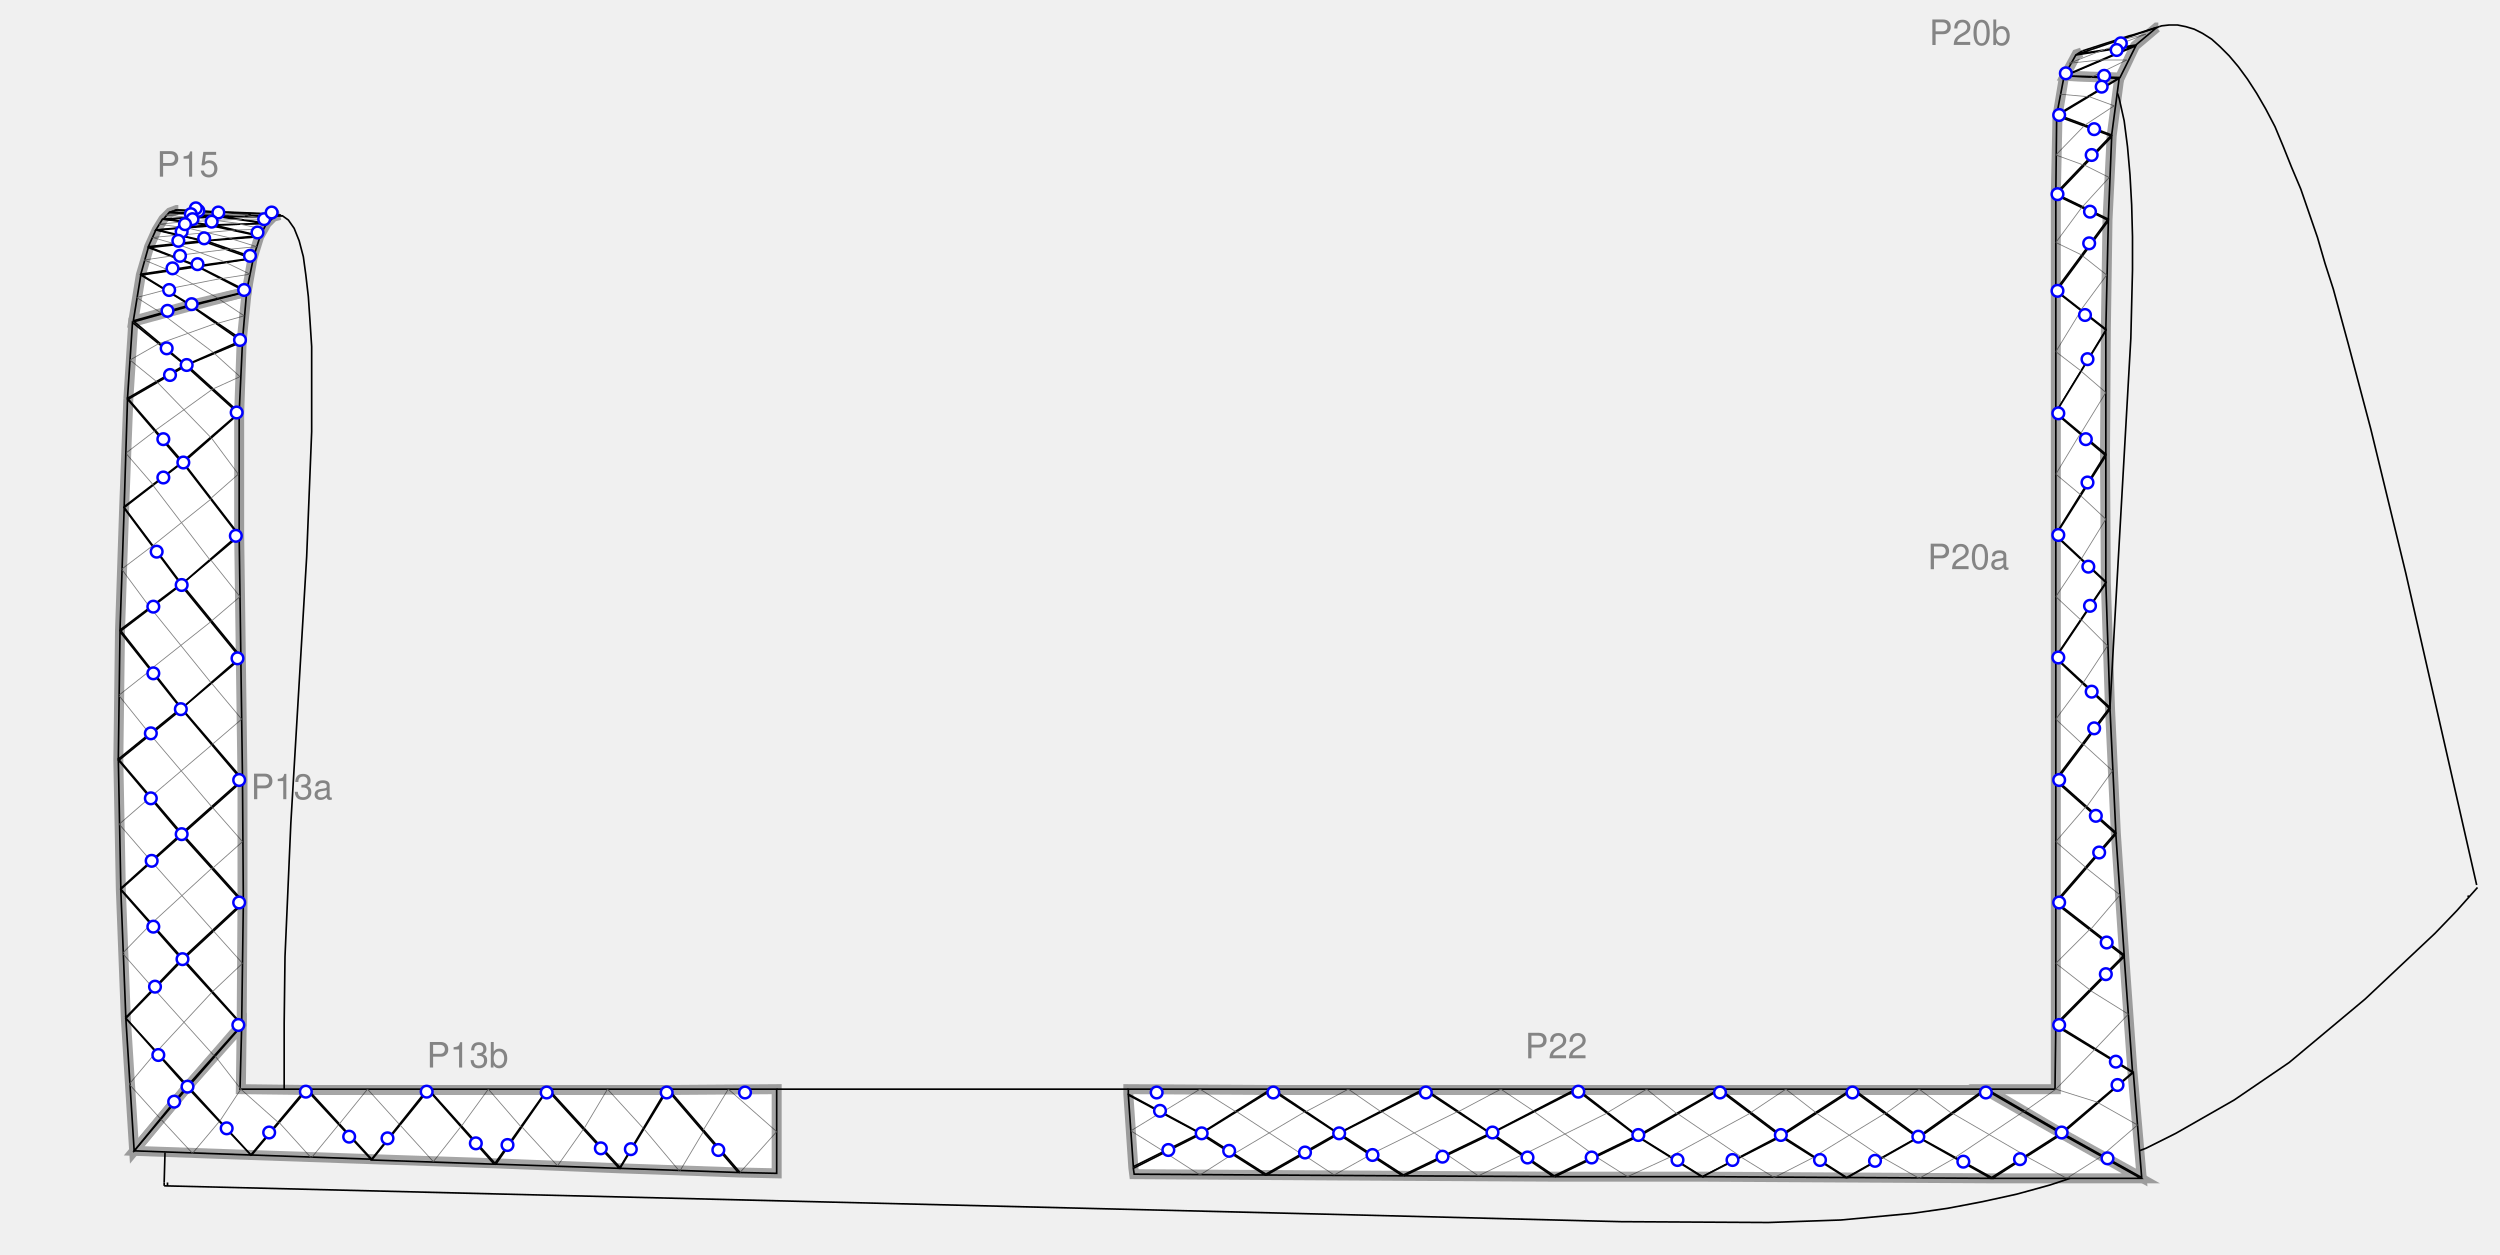
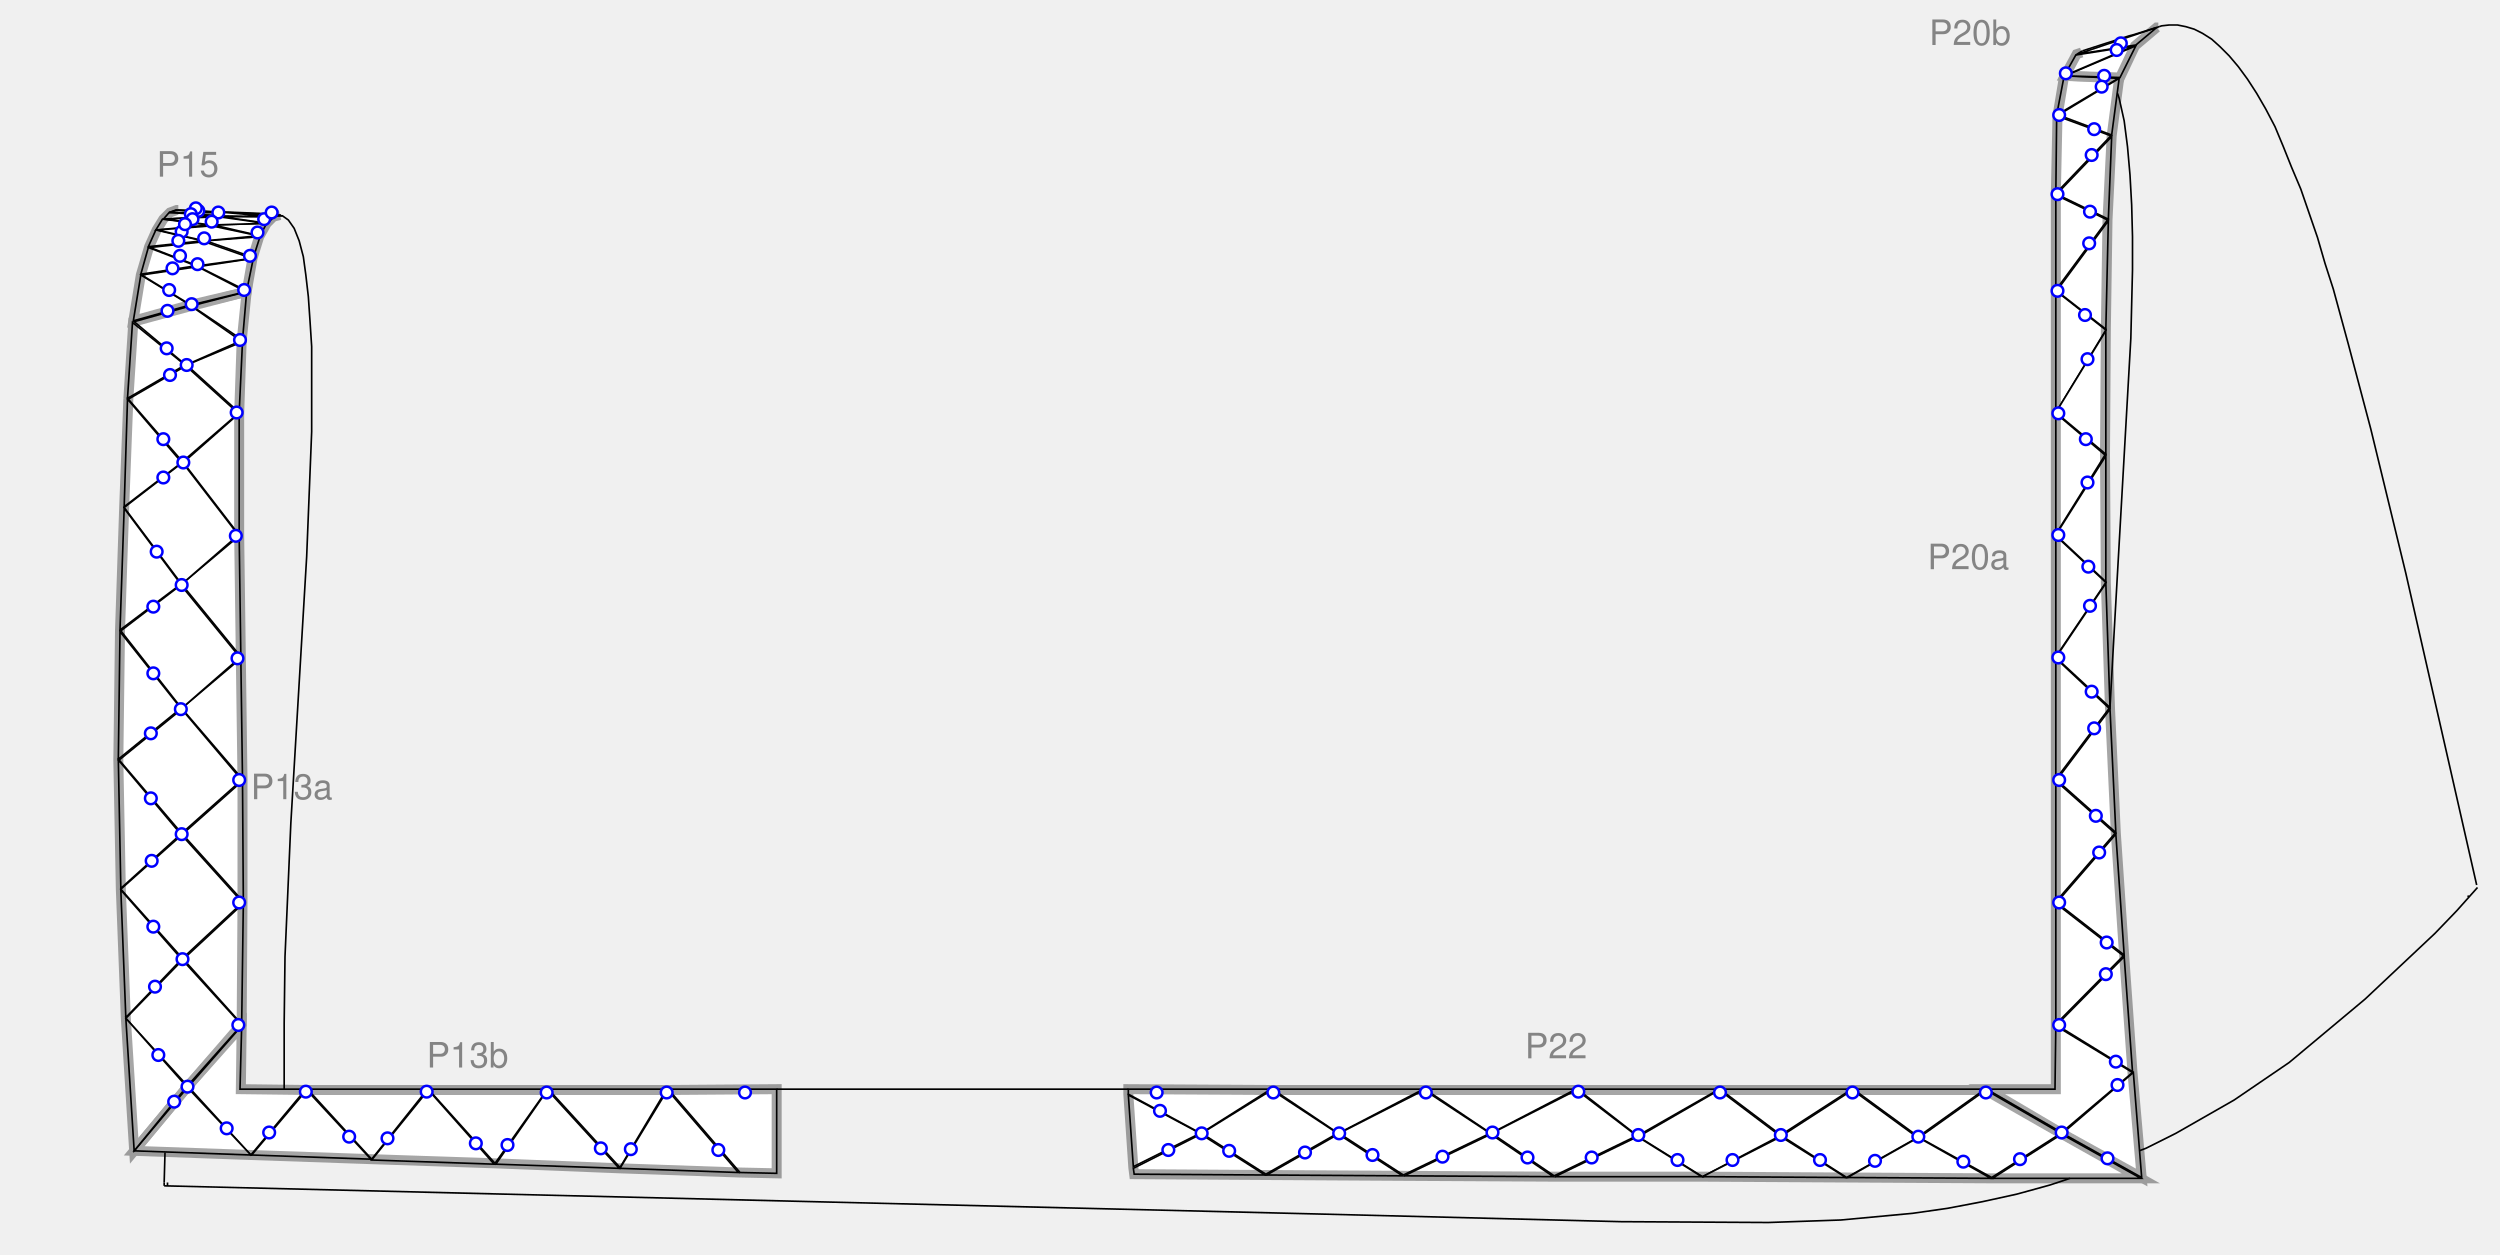
<svg xmlns="http://www.w3.org/2000/svg" version="1.1" id="regView" viewBox="0 0 3000 1505" style="position: absolute; height: 100%; width: 100%; left: 0; top: 0;">
  <g>
</g>
  <g class="hover" id="panels" fill="white" stroke="black" stroke-width="2.0" stroke-dasharray="" font-family="Arial,Helvetica,sans-serif" opacity="1.00">
    <polygon id="B-49-17" class="B-49-17" points="2467,1231 2466,1307 2384,1307 2474,1359 2559,1287" />
    <polygon id="B-50-1" class="B-50-1" points="367,1307 288,1307 290,1231 226,1304 301,1386" />
    <polygon id="B-50-11" class="B-50-11" points="1440,1360 1354,1314 1360,1400" />
    <polygon id="B-49-12" class="B-49-12" points="1606,1360 1708,1307 1527,1307" />
    <polygon id="B-49-13" class="B-49-13" points="1789,1360 1891,1307 1710,1307" />
    <polygon id="B-49-11" class="B-49-11" points="1441,1360 1525,1307 1354,1307 1354,1313" />
    <polygon id="B-49-16" class="B-49-16" points="2302,1364 2382,1307 2224,1307" />
    <polygon id="B-49-15" class="B-49-15" points="2137,1362 2222,1307 2064,1307" />
    <polygon id="B-49-14" class="B-49-14" points="1965,1363 2063,1307 1893,1307" />
    <polygon id="B-50-13" class="B-50-13" points="1607,1360 1684,1410 1788,1360 1709,1308" />
    <polygon id="B-50-12" class="B-50-12" points="1442,1360 1519,1409 1605,1360 1526,1308" />
    <polygon id="B-50-14" class="B-50-14" points="1790,1360 1865,1411 1964,1363 1892,1308" />
    <polygon id="B-50-17" class="B-50-17" points="2303,1365 2390,1413 2473,1360 2383,1308" />
    <polygon id="B-50-16" class="B-50-16" points="2301,1365 2223,1308 2138,1363 2216,1413" />
    <polygon id="B-50-15" class="B-50-15" points="2136,1363 2063,1308 1966,1364 2043,1412" />
    <polygon id="B-51-14" class="B-51-14" points="2042,1412 1866,1412 1965,1364" />
    <polygon id="B-51-15" class="B-51-15" points="2215,1413 2043,1412 2137,1364" />
    <polygon id="B-51-17" class="B-51-17" points="2474,1361 2569,1414 2391,1414" />
    <polygon id="B-51-16" class="B-51-16" points="2389,1414 2217,1413 2302,1365" />
    <polygon id="B-51-11" class="B-51-11" points="1360,1402 1441,1361 1518,1410 1361,1409" />
    <polygon id="B-51-13" class="B-51-13" points="1789,1361 1864,1412 1685,1411" />
    <polygon id="B-51-12" class="B-51-12" points="1606,1361 1683,1411 1520,1410" />
    <polygon id="B-31-17" class="B-31-17" points="2477,91 2468,138 2542,94" />
    <polygon id="B-37-17" class="B-37-17" points="2527,396 2467,349 2467,495" />
    <polygon id="B-39-17" class="B-39-17" points="2526,546 2467,496 2467,641" />
    <polygon id="B-41-17" class="B-41-17" points="2527,699 2467,643 2467,788" />
    <polygon id="B-43-17" class="B-43-17" points="2531,850 2467,790 2467,935" />
    <polygon id="B-45-17" class="B-45-17" points="2538,1000 2467,937 2467,1082" />
    <polygon id="B-47-17" class="B-47-17" points="2548,1147 2467,1084 2467,1229" />
    <polygon id="B-33-17" class="B-33-17" points="2533,163 2468,139 2467,232" />
    <polygon id="B-35-17" class="B-35-17" points="2467,234 2467,348 2529,264" />
    <polygon id="B-32-18" class="B-32-18" points="2543,94 2534,162 2470,138" />
    <polygon id="B-36-18" class="B-36-18" points="2530,265 2527,395 2468,349" />
    <polygon id="B-50-18" class="B-50-18" points="2560,1287 2570,1413 2475,1360" />
    <polygon id="B-48-18" class="B-48-18" points="2468,1230 2549,1148 2559,1286" />
    <polygon id="B-40-18" class="B-40-18" points="2467,642 2527,547 2527,698" />
    <polygon id="B-34-18" class="B-34-18" points="2534,164 2530,263 2468,233" />
    <polygon id="B-46-18" class="B-46-18" points="2539,1001 2549,1146 2468,1083" />
    <polygon id="B-44-18" class="B-44-18" points="2532,851 2539,999 2468,936" />
    <polygon id="B-42-18" class="B-42-18" points="2527,700 2532,849 2467,789" />
    <polygon id="B-38-18" class="B-38-18" points="2467,495 2527,397 2527,545" />
    <polygon id="B-30-18" class="B-30-18" points="2478,91 2563,55 2544,93" />
    <polygon id="B-28-18" class="B-28-18" points="2493,65 2588,33 2563,54" />
    <polygon id="B-26-1" class="B-26-1" points="337,258 273,255 329,260" />
    <polygon id="B-34-1" class="B-34-1" points="304,310 238,320 296,349" />
    <polygon id="B-28-1" class="B-28-1" points="329,260 265,260 321,268" />
    <polygon id="B-30-1" class="B-30-1" points="320,268 256,270 312,283" />
    <polygon id="B-32-1" class="B-32-1" points="312,284 247,289 304,309" />
    <polygon id="B-27-0" class="B-27-0" points="326,260 270,255 206,255 262,259" />
    <polygon id="B-33-0" class="B-33-0" points="302,310 245,290 180,297 237,319" />
    <polygon id="B-36-0" class="B-36-0" points="160,385 169,330 228,366" />
    <polygon id="B-34-0" class="B-34-0" points="235,319 169,329 178,297" />
    <polygon id="B-32-0" class="B-32-0" points="178,296 187,276 243,289" />
    <polygon id="B-30-0" class="B-30-0" points="251,270 187,276 195,263" />
    <polygon id="B-28-0" class="B-28-0" points="259,259 196,263 203,255" />
    <polygon id="B-26-0" class="B-26-0" points="267,255 203,255 211,252" />
    <polygon id="B-38-1" class="B-38-1" points="291,410 224,438 287,495" />
    <polygon id="B-42-1" class="B-42-1" points="218,701 289,788 287,643" />
    <polygon id="B-44-1" class="B-44-1" points="218,850 291,935 289,790" />
    <polygon id="B-46-1" class="B-46-1" points="219,1001 292,1082 291,937" />
    <polygon id="B-36-1" class="B-36-1" points="296,350 230,367 291,408" />
    <polygon id="B-40-1" class="B-40-1" points="287,496 220,555 287,642" />
    <polygon id="B-48-1" class="B-48-1" points="220,1151 290,1229 292,1084" />
    <polygon id="B-50-2" class="B-50-2" points="446,1391 513,1307 369,1307" />
    <polygon id="B-50-3" class="B-50-3" points="594,1396 657,1307 514,1307" />
    <polygon id="B-50-4" class="B-50-4" points="744,1401 800,1307 658,1307" />
    <polygon id="B-43-0" class="B-43-0" points="217,702 145,757 218,850 288,789" />
    <polygon id="B-45-0" class="B-45-0" points="218,851 143,912 218,1000 290,936" />
    <polygon id="B-47-0" class="B-47-0" points="218,1002 145,1067 219,1150 291,1083" />
    <polygon id="B-49-0" class="B-49-0" points="225,1303 290,1230 219,1152 151,1222" />
    <polygon id="B-39-0" class="B-39-0" points="219,554 286,496 223,439 154,479" />
    <polygon id="B-41-0" class="B-41-0" points="286,642 219,555 149,609 218,701" />
    <polygon id="B-51-0" class="B-51-0" points="301,1386 161,1381 225,1305" />
    <polygon id="B-40-0" class="B-40-0" points="149,608 153,479 218,555" />
    <polygon id="B-42-0" class="B-42-0" points="217,701 144,756 149,610" />
    <polygon id="B-48-0" class="B-48-0" points="151,1221 145,1068 218,1151" />
    <polygon id="B-50-0" class="B-50-0" points="224,1304 161,1381 151,1222" />
    <polygon id="B-46-0" class="B-46-0" points="217,1001 145,1066 142,912" />
    <polygon id="B-44-0" class="B-44-0" points="217,850 142,911 144,758" />
    <polygon id="B-38-0" class="B-38-0" points="222,438 153,478 159,387" />
    <polygon id="B-50-5" class="B-50-5" points="802,1307 932,1307 932,1408 888,1407" />
    <polygon id="B-51-4" class="B-51-4" points="886,1407 744,1402 801,1308" />
    <polygon id="B-51-2" class="B-51-2" points="514,1308 593,1397 446,1392" />
    <polygon id="B-51-3" class="B-51-3" points="657,1308 743,1402 595,1397" />
    <polygon id="B-51-1" class="B-51-1" points="445,1391 302,1386 368,1308" />
    <polygon id="B-29-0" class="B-29-0" points="318,268 262,260 198,263 254,270" />
    <polygon id="B-31-0" class="B-31-0" points="310,283 254,271 189,276 245,289" />
    <polygon id="B-35-0" class="B-35-0" points="295,350 237,320 170,330 229,366" />
    <polygon id="B-37-0" class="B-37-0" points="289,409 229,367 161,386 223,438" />
    <polygon id="B-29-17" class="B-29-17" points="2477,91 2561,55 2491,66" />
  </g>
  <g class="" id="shadowgaps" fill="none" stroke="grey" stroke-width="1.0" stroke-dasharray="" font-family="Arial,Helvetica,sans-serif" opacity="1.00">
-     <line x1="1440" y1="1307" x2="1394" y2="1335" />
-     <line x1="1398" y1="1383" x2="1440" y2="1410" />
-     <line x1="932" y1="1358" x2="888" y2="1407" />
-     <line x1="289" y1="1307" x2="258" y2="1267" />
-     <line x1="289" y1="1307" x2="264" y2="1345" />
-     <line x1="289" y1="1307" x2="334" y2="1347" />
-     <line x1="2429" y1="1334" x2="2467" y2="1307" />
-     <line x1="2467" y1="1307" x2="2518" y2="1323" />
-     <line x1="2467" y1="1307" x2="2514" y2="1259" />
-     <line x1="1440" y1="1307" x2="1483" y2="1334" />
-     <line x1="1479" y1="1385" x2="1440" y2="1410" />
-     <line x1="932" y1="1358" x2="874" y2="1307" />
-     <line x1="874" y1="1307" x2="844" y2="1356" />
-     <line x1="1393" y1="1335" x2="1357" y2="1357" />
-     <line x1="1357" y1="1357" x2="1397" y2="1382" />
-     <line x1="2497" y1="594" x2="2467" y2="569" />
-     <line x1="2496" y1="521" x2="2467" y2="569" />
-     <line x1="259" y1="388" x2="192" y2="412" />
-     <line x1="256" y1="423" x2="195" y2="377" />
-     <line x1="316" y1="275" x2="284" y2="276" />
-     <line x1="316" y1="275" x2="288" y2="269" />
-     <line x1="215" y1="282" x2="183" y2="285" />
-     <line x1="211" y1="293" x2="183" y2="285" />
-     <line x1="255" y1="1116" x2="182" y2="1034" />
-     <line x1="182" y1="1108" x2="254" y2="1042" />
-     <line x1="286" y1="569" x2="253" y2="598" />
-     <line x1="286" y1="569" x2="254" y2="526" />
-     <line x1="146" y1="683" x2="183" y2="655" />
-     <line x1="146" y1="683" x2="180" y2="729" />
-     <line x1="520" y1="1394" x2="553" y2="1352" />
-     <line x1="520" y1="1394" x2="480" y2="1350" />
-     <line x1="234" y1="257" x2="298" y2="257" />
-     <line x1="238" y1="255" x2="294" y2="259" />
-     <line x1="2527" y1="59" x2="2575" y2="41" />
-     <line x1="2541" y1="49" x2="2575" y2="41" />
-     <line x1="2544" y1="1074" x2="2509" y2="1115" />
-     <line x1="2544" y1="1074" x2="2504" y2="1042" />
-     <line x1="2520" y1="72" x2="2552" y2="72" />
-     <line x1="2511" y1="92" x2="2552" y2="72" />
-     <line x1="308" y1="296" x2="276" y2="299" />
-     <line x1="308" y1="296" x2="279" y2="287" />
-     <line x1="207" y1="307" x2="173" y2="312" />
-     <line x1="202" y1="324" x2="173" y2="312" />
-     <line x1="254" y1="745" x2="288" y2="716" />
-     <line x1="253" y1="672" x2="288" y2="716" />
-     <line x1="143" y1="834" x2="181" y2="804" />
-     <line x1="143" y1="835" x2="180" y2="881" />
-     <line x1="187" y1="516" x2="255" y2="467" />
-     <line x1="253" y1="525" x2="189" y2="459" />
-     <line x1="2499" y1="893" x2="2467" y2="863" />
-     <line x1="2499" y1="820" x2="2467" y2="863" />
-     <line x1="188" y1="1262" x2="254" y2="1191" />
-     <line x1="185" y1="1187" x2="257" y2="1267" />
-     <line x1="2537" y1="127" x2="2507" y2="116" />
-     <line x1="2537" y1="127" x2="2502" y2="150" />
-     <line x1="286" y1="268" x2="230" y2="261" />
-     <line x1="226" y1="266" x2="290" y2="263" />
-     <line x1="198" y1="348" x2="164" y2="357" />
-     <line x1="194" y1="376" x2="164" y2="357" />
-     <line x1="143" y1="989" x2="181" y2="1033" />
-     <line x1="143" y1="989" x2="180" y2="957" />
-     <line x1="2554" y1="1217" x2="2515" y2="1258" />
-     <line x1="2554" y1="1217" x2="2509" y2="1189" />
-     <line x1="407" y1="1349" x2="441" y2="1307" />
-     <line x1="479" y1="1349" x2="441" y2="1307" />
-     <line x1="239" y1="253" x2="207" y2="253" />
-     <line x1="235" y1="255" x2="207" y2="253" />
-     <line x1="2503" y1="1041" x2="2467" y2="1010" />
-     <line x1="2503" y1="968" x2="2467" y2="1010" />
-     <line x1="2565" y1="1350" x2="2519" y2="1324" />
-     <line x1="2565" y1="1350" x2="2522" y2="1387" />
-     <line x1="1749" y1="1334" x2="1645" y2="1385" />
-     <line x1="1736" y1="1385" x2="1658" y2="1334" />
-     <line x1="1562" y1="1385" x2="1484" y2="1334" />
-     <line x1="1480" y1="1385" x2="1566" y2="1334" />
-     <line x1="1928" y1="1336" x2="1827" y2="1386" />
-     <line x1="1914" y1="1387" x2="1841" y2="1334" />
-     <line x1="2428" y1="1334" x2="2346" y2="1389" />
-     <line x1="2431" y1="1387" x2="2343" y2="1336" />
-     <line x1="2177" y1="1388" x2="2262" y2="1336" />
-     <line x1="2180" y1="1336" x2="2259" y2="1389" />
-     <line x1="2089" y1="1388" x2="2014" y2="1337" />
-     <line x1="2004" y1="1388" x2="2100" y2="1336" />
-     <line x1="2531" y1="213" x2="2501" y2="198" />
-     <line x1="2531" y1="213" x2="2499" y2="248" />
-     <line x1="2483" y1="76" x2="2526" y2="59" />
-     <line x1="2483" y1="76" x2="2519" y2="72" />
-     <line x1="2508" y1="1188" x2="2467" y2="1156" />
-     <line x1="2508" y1="1115" x2="2467" y2="1156" />
-     <line x1="191" y1="412" x2="156" y2="432" />
-     <line x1="188" y1="458" x2="156" y2="432" />
-     <line x1="300" y1="329" x2="268" y2="334" />
-     <line x1="300" y1="329" x2="271" y2="315" />
-     <line x1="2510" y1="93" x2="2509" y2="93" />
-     <line x1="2505" y1="116" x2="2472" y2="113" />
-     <line x1="147" y1="1144" x2="181" y2="1109" />
-     <line x1="147" y1="1144" x2="184" y2="1186" />
-     <line x1="254" y1="820" x2="290" y2="863" />
-     <line x1="255" y1="893" x2="290" y2="863" />
-     <line x1="816" y1="1405" x2="844" y2="1358" />
-     <line x1="815" y1="1405" x2="773" y2="1355" />
-     <line x1="231" y1="257" x2="199" y2="258" />
-     <line x1="228" y1="261" x2="199" y2="258" />
-     <line x1="374" y1="1389" x2="406" y2="1350" />
-     <line x1="373" y1="1389" x2="335" y2="1347" />
-     <line x1="293" y1="379" x2="263" y2="359" />
-     <line x1="293" y1="379" x2="261" y2="388" />
-     <line x1="255" y1="969" x2="291" y2="1010" />
-     <line x1="255" y1="1042" x2="291" y2="1010" />
-     <line x1="554" y1="1351" x2="586" y2="1307" />
-     <line x1="625" y1="1352" x2="586" y2="1307" />
-     <line x1="333" y1="258" x2="301" y2="257" />
-     <line x1="333" y1="258" x2="305" y2="256" />
-     <line x1="1657" y1="1334" x2="1618" y2="1307" />
-     <line x1="1567" y1="1334" x2="1618" y2="1307" />
-     <line x1="1750" y1="1334" x2="1801" y2="1307" />
-     <line x1="1840" y1="1333" x2="1801" y2="1307" />
-     <line x1="231" y1="1384" x2="263" y2="1346" />
-     <line x1="231" y1="1384" x2="193" y2="1343" />
-     <line x1="2342" y1="1336" x2="2303" y2="1307" />
-     <line x1="2263" y1="1336" x2="2303" y2="1307" />
-     <line x1="2179" y1="1335" x2="2143" y2="1307" />
-     <line x1="2101" y1="1335" x2="2143" y2="1307" />
-     <line x1="2013" y1="1337" x2="1976" y2="1307" />
-     <line x1="1929" y1="1335" x2="1976" y2="1307" />
-     <line x1="2129" y1="1413" x2="2090" y2="1389" />
-     <line x1="2129" y1="1413" x2="2176" y2="1389" />
-     <line x1="1953" y1="1412" x2="2003" y2="1389" />
-     <line x1="1953" y1="1412" x2="1915" y2="1388" />
-     <line x1="2480" y1="1414" x2="2521" y2="1388" />
-     <line x1="2480" y1="1414" x2="2432" y2="1388" />
-     <line x1="2303" y1="1414" x2="2345" y2="1390" />
-     <line x1="2303" y1="1414" x2="2259" y2="1389" />
-     <line x1="1774" y1="1411" x2="1826" y2="1386" />
-     <line x1="1774" y1="1411" x2="1737" y2="1386" />
-     <line x1="1601" y1="1410" x2="1644" y2="1386" />
-     <line x1="1601" y1="1410" x2="1563" y2="1385" />
-     <line x1="217" y1="282" x2="282" y2="276" />
-     <line x1="222" y1="273" x2="278" y2="286" />
-     <line x1="2528" y1="330" x2="2499" y2="307" />
-     <line x1="2528" y1="330" x2="2497" y2="372" />
-     <line x1="183" y1="655" x2="253" y2="599" />
-     <line x1="252" y1="672" x2="184" y2="583" />
-     <line x1="701" y1="1354" x2="729" y2="1307" />
-     <line x1="772" y1="1354" x2="729" y2="1307" />
-     <line x1="2527" y1="623" x2="2497" y2="595" />
-     <line x1="2527" y1="623" x2="2498" y2="670" />
-     <line x1="288" y1="452" x2="257" y2="424" />
-     <line x1="288" y1="452" x2="255" y2="467" />
-     <line x1="2501" y1="151" x2="2467" y2="186" />
-     <line x1="2500" y1="198" x2="2467" y2="186" />
-     <line x1="269" y1="314" x2="213" y2="293" />
-     <line x1="209" y1="307" x2="274" y2="299" />
-     <line x1="256" y1="1117" x2="291" y2="1156" />
-     <line x1="255" y1="1190" x2="291" y2="1156" />
-     <line x1="253" y1="819" x2="181" y2="730" />
-     <line x1="181" y1="803" x2="253" y2="746" />
-     <line x1="325" y1="263" x2="293" y2="263" />
-     <line x1="325" y1="263" x2="297" y2="259" />
-     <line x1="2527" y1="471" x2="2498" y2="446" />
-     <line x1="2527" y1="471" x2="2497" y2="520" />
-     <line x1="2529" y1="775" x2="2500" y2="819" />
-     <line x1="2529" y1="775" x2="2498" y2="744" />
-     <line x1="2498" y1="249" x2="2467" y2="291" />
-     <line x1="2498" y1="306" x2="2467" y2="291" />
-     <line x1="669" y1="1399" x2="700" y2="1355" />
-     <line x1="669" y1="1399" x2="626" y2="1352" />
-     <line x1="2535" y1="925" x2="2504" y2="968" />
-     <line x1="2535" y1="925" x2="2500" y2="893" />
-     <line x1="2497" y1="445" x2="2467" y2="422" />
-     <line x1="2497" y1="373" x2="2467" y2="422" />
-     <line x1="155" y1="1301" x2="192" y2="1342" />
-     <line x1="155" y1="1301" x2="187" y2="1263" />
-     <line x1="2497" y1="744" x2="2467" y2="716" />
-     <line x1="2497" y1="671" x2="2467" y2="716" />
-     <line x1="262" y1="358" x2="203" y2="325" />
-     <line x1="200" y1="347" x2="266" y2="334" />
-     <line x1="223" y1="266" x2="191" y2="269" />
-     <line x1="219" y1="273" x2="191" y2="269" />
-     <line x1="254" y1="894" x2="181" y2="956" />
-     <line x1="254" y1="968" x2="180" y2="881" />
-     <line x1="152" y1="545" x2="184" y2="582" />
-     <line x1="152" y1="543" x2="186" y2="517" />
-   </g>
+ </g>
  <g class="" id="access" fill="none" stroke="black" stroke-width="3.0" stroke-dasharray="" font-family="Arial,Helvetica,sans-serif" opacity="1.00">
</g>
  <g class="" id="gutt" fill="none" stroke="black" stroke-width="1.5" stroke-dasharray="4,3" font-family="Arial,Helvetica,sans-serif" opacity="1.00">
</g>
  <g class="" id="silhou" fill="none" stroke="black" stroke-width="2.0" stroke-dasharray="" font-family="Arial,Helvetica,sans-serif" opacity="1.00">
    <polyline points="1354,1307 932,1307" />
    <polyline points="237,253 256,254 261,254 286,255 311,256 339,259" />
    <polyline points="341,1307 341,1228 342,1148 349,988 368,668 374,518 374,448 374,416 372,385 370,356 367,330 364,308 359,289 353,274 346,264 339,259 331,259 329,260" />
    <polyline points="203,255 213,252" />
    <polyline points="198,1383 197,1419" />
    <polyline points="2491,66 2494,64 2499,61 2499,61" />
    <polyline points="2541,112 2543,118 2549,145 2553,176 2556,210 2557,228 2558,246 2559,284 2559,324 2557,406 2537,758 2532,849" />
    <polyline points="2567,1381 2575,1378 2611,1360 2681,1320 2747,1275 2838,1199 2922,1120 2948,1093 2973,1065" />
    <polyline points="197,1423 1590,1457 1945,1466 2122,1467 2209,1464 2295,1456 2337,1450 2379,1442 2420,1433 2460,1422 2484,1414" />
    <polyline points="2972,1062 2887,688 2845,515 2818,413 2800,347 2790,316 2781,285 2771,256 2761,227 2750,201 2740,176 2730,152 2719,131 2708,112 2697,95 2686,80 2675,67 2664,56 2654,47 2643,40 2633,35 2623,32 2613,30 2603,30 2594,31 2591,32" />
    <polyline points="2499,61 2527,52 2555,43 2559,42 2591,32" />
    <polyline points="2961,1075 2963,1076" />
    <polyline points="201,1423 201,1419" />
    <polyline points="197,1419 197,1423" />
    <polyline points="213,252 237,253" />
  </g>
  <g class="" id="legendBox" fill="none" stroke="black" stroke-width="2.0" stroke-dasharray="" font-family="Arial,Helvetica,sans-serif" opacity="1.00">
</g>
  <g class="" id="text" fill="black" stroke="none" stroke-width="2.0" stroke-dasharray="" font-family="Arial,Helvetica,sans-serif" opacity="1.00">
</g>
  <g class="" id="priority" fill="none" stroke="black" stroke-width="12.0" stroke-dasharray="" font-family="Arial,Helvetica,sans-serif" opacity="0.35">
    <polyline points="2590,33 2588,33 2562,55 2544,93 2478,91 2492,65 2498,63" />
    <polyline points="336,258 328,260 320,268 311,284 303,310 296,350 228,366 160,385 169,330 179,296 188,276 196,263 204,255 212,252 214,252" />
    <polyline points="154,479 160,386 230,367 296,350 290,409 287,496 287,642 289,789 291,936 291,1083 290,1229 225,1304 161,1381 151,1222 145,1067 142,912 144,757 149,609 154,479" />
    <polyline points="446,1391 301,1386 161,1381 225,1304 290,1231 289,1307 368,1308 514,1308 658,1308 801,1308 932,1307 932,1408 887,1407 744,1402 594,1396 446,1391" />
    <polyline points="2527,396 2526,546 2527,699 2532,850 2539,1000 2549,1147 2559,1287 2570,1413 2474,1360 2384,1307 2437,1307 2467,1307 2467,1230 2467,1083 2467,936 2467,789 2467,642 2467,495 2467,349 2467,233 2469,139 2477,91 2543,94 2534,163 2529,264 2527,396" />
    <polyline points="1684,1411 1519,1410 1361,1409 1360,1401 1354,1313 1354,1307 1526,1308 1709,1308 1892,1308 2063,1308 2223,1308 2382,1308 2473,1360 2569,1414 2390,1414 2216,1413 2043,1412 1865,1412 1684,1411" />
  </g>
  <g class="" id="priorityTx" fill="black" stroke="none" stroke-width="2.0" stroke-dasharray="" font-family="Arial Black,Gadget,Helvetica,sans-serif" opacity="0.45">
    <text class="priority" x="2313" y="683" text-anchor="start" font-size="42">P20a</text>
    <text class="priority" x="2315" y="54" text-anchor="start" font-size="42">P20b</text>
    <text class="priority" x="1830" y="1270" text-anchor="start" font-size="42">P22</text>
    <text class="priority" x="512" y="1281" text-anchor="start" font-size="42">P13b</text>
    <text class="priority" x="301" y="959" text-anchor="start" font-size="42">P13a</text>
    <text class="priority" x="188" y="212" text-anchor="start" font-size="42">P15</text>
  </g>
  <g class="hover" id="posts" fill="white" stroke="blue" stroke-width="3.0" stroke-dasharray="" font-family="Arial,Helvetica,sans-serif" opacity="1.00">
    <circle id="P-B-15-49" class="P-B-15-49" cx="2064" cy="1311" r="7" />
    <circle id="P-B-12-49" class="P-B-12-49" cx="1528" cy="1311" r="7" />
    <circle id="P-B-13-49" class="P-B-13-49" cx="1711" cy="1311" r="7" />
    <circle id="P-B-17-34" class="P-B-17-34" cx="2469" cy="233" r="7" />
    <circle id="P-B-1-33" class="P-B-1-33" cx="300" cy="307" r="7" />
    <circle id="P-B-17-36" class="P-B-17-36" cx="2469" cy="349" r="7" />
    <circle id="P-B-16-49" class="P-B-16-49" cx="2223" cy="1311" r="7" />
    <circle id="P-B-1-35" class="P-B-1-35" cx="293" cy="348" r="7" />
    <circle id="P-B-17-49" class="P-B-17-49" cx="2383" cy="1311" r="7" />
    <circle id="P-B-17-32" class="P-B-17-32" cx="2471" cy="138" r="7" />
    <circle id="P-B-17-48" class="P-B-17-48" cx="2471" cy="1230" r="7" />
    <circle id="P-B-14-49" class="P-B-14-49" cx="1894" cy="1310" r="7" />
    <circle id="P-B-17-46" class="P-B-17-46" cx="2471" cy="1083" r="7" />
    <circle id="P-B-17-44" class="P-B-17-44" cx="2471" cy="936" r="7" />
    <circle id="P-B-17-42" class="P-B-17-42" cx="2470" cy="789" r="7" />
    <circle id="P-B-1-39" class="P-B-1-39" cx="284" cy="495" r="7" />
    <circle id="P-B-1-49" class="P-B-1-49" cx="286" cy="1230" r="7" />
    <circle id="P-B-1-50" class="P-B-1-50" cx="367" cy="1310" r="7" />
    <circle id="P-B-1-47" class="P-B-1-47" cx="287" cy="1083" r="7" />
    <circle id="P-B-4-50" class="P-B-4-50" cx="800" cy="1311" r="7" />
    <circle id="P-B-1-41" class="P-B-1-41" cx="283" cy="643" r="7" />
    <circle id="P-B-2-50" class="P-B-2-50" cx="512" cy="1310" r="7" />
    <circle id="P-B-1-43" class="P-B-1-43" cx="285" cy="790" r="7" />
    <circle id="P-B-1-37" class="P-B-1-37" cx="288" cy="408" r="7" />
    <circle id="P-B-0-50" class="P-B-0-50" cx="225" cy="1304" r="7" />
    <circle id="P-B-17-50" class="P-B-17-50" cx="2474" cy="1359" r="7" />
    <circle id="P-B-11-50" class="P-B-11-50" cx="1442" cy="1360" r="7" />
    <circle id="P-B-14-50" class="P-B-14-50" cx="1966" cy="1362" r="7" />
    <circle id="P-B-1-31" class="P-B-1-31" cx="309" cy="279" r="7" />
    <circle id="P-B-1-29" class="P-B-1-29" cx="317" cy="263" r="7" />
    <circle id="P-B-1-27" class="P-B-1-27" cx="326" cy="255" r="7" />
    <circle id="P-B-17-38" class="P-B-17-38" cx="2470" cy="496" r="7" />
    <circle id="P-B-17-30" class="P-B-17-30" cx="2479" cy="88" r="7" />
    <circle id="P-B-17-40" class="P-B-17-40" cx="2470" cy="642" r="7" />
    <circle id="P-B-1-45" class="P-B-1-45" cx="287" cy="936" r="7" />
    <circle id="P-B-3-50" class="P-B-3-50" cx="656" cy="1311" r="7" />
    <circle id="P-B-11-49" class="P-B-11-49" cx="1388" cy="1311" r="7" />
    <circle id="P-B-11-50-49" class="P-B-11-50-49" cx="1392" cy="1333" r="7" />
    <circle id="P-B-11-51" class="P-B-11-51" cx="1402" cy="1380" r="7" />
    <circle id="P-B-5-50" class="P-B-5-50" cx="894" cy="1311" r="7" />
    <circle id="P-B-0-28" class="P-B-0-28" cx="262" cy="255" r="7" />
    <circle id="P-B-0-38" class="P-B-0-38" cx="224" cy="438" r="7" />
    <circle id="P-B-0-40" class="P-B-0-40" cx="220" cy="555" r="7" />
    <circle id="P-B-0-36" class="P-B-0-36" cx="230" cy="365" r="7" />
    <circle id="P-B-0-42" class="P-B-0-42" cx="218" cy="702" r="7" />
    <circle id="P-B-0-44" class="P-B-0-44" cx="217" cy="851" r="7" />
    <circle id="P-B-0-46" class="P-B-0-46" cx="218" cy="1001" r="7" />
    <circle id="P-B-0-48" class="P-B-0-48" cx="219" cy="1151" r="7" />
    <circle id="P-B-16-50" class="P-B-16-50" cx="2302" cy="1364" r="7" />
    <circle id="P-B-15-50" class="P-B-15-50" cx="2137" cy="1362" r="7" />
    <circle id="P-B-12-50" class="P-B-12-50" cx="1607" cy="1360" r="7" />
    <circle id="P-B-13-50" class="P-B-13-50" cx="1791" cy="1359" r="7" />
    <circle id="P-B-0-34" class="P-B-0-34" cx="237" cy="317" r="7" />
    <circle id="P-B-0-30" class="P-B-0-30" cx="254" cy="266" r="7" />
    <circle id="P-B-0-32" class="P-B-0-32" cx="245" cy="286" r="7" />
    <circle id="P-B-4-51" class="P-B-4-51" cx="862" cy="1380" r="7" />
    <circle id="P-B-17-35" class="P-B-17-35" cx="2508" cy="254" r="7" />
    <circle id="P-B-0-27" class="P-B-0-27" cx="238" cy="253" r="7" />
    <circle id="P-B-17-41" class="P-B-17-41" cx="2506" cy="680" r="7" />
    <circle id="P-B-18-28" class="P-B-18-28" cx="2545" cy="52" r="7" />
    <circle id="P-B-0-31" class="P-B-0-31" cx="218" cy="278" r="7" />
    <circle id="P-B-17-43" class="P-B-17-43" cx="2513" cy="874" r="7" />
    <circle id="P-B-3-51-4" class="P-B-3-51-4" cx="721" cy="1378" r="7" />
    <circle id="P-B-0-35-0" class="P-B-0-35-0" cx="203" cy="348" r="7" />
    <circle id="P-B-18-38" class="P-B-18-38" cx="2503" cy="527" r="7" />
    <circle id="P-B-0-47" class="P-B-0-47" cx="182" cy="1033" r="7" />
    <circle id="P-B-18-47" class="P-B-18-47" cx="2527" cy="1169" r="7" />
    <circle id="P-B-0-33" class="P-B-0-33" cx="214" cy="289" r="7" />
    <circle id="P-B-18-36" class="P-B-18-36" cx="2502" cy="378" r="7" />
    <circle id="P-B-0-43-0" class="P-B-0-43-0" cx="184" cy="728" r="7" />
    <circle id="P-B-0-39-0" class="P-B-0-39-0" cx="196" cy="527" r="7" />
    <circle id="P-B-15-51" class="P-B-15-51" cx="2184" cy="1392" r="7" />
    <circle id="P-B-0-33-0" class="P-B-0-33-0" cx="216" cy="307" r="7" />
    <circle id="P-B-12-50-11" class="P-B-12-50-11" cx="1475" cy="1381" r="7" />
    <circle id="P-B-18-48" class="P-B-18-48" cx="2539" cy="1274" r="7" />
    <circle id="P-B-2-50-2" class="P-B-2-50-2" cx="465" cy="1366" r="7" />
    <circle id="P-B-18-30" class="P-B-18-30" cx="2525" cy="91" r="7" />
    <circle id="P-B-0-51-0" class="P-B-0-51-0" cx="209" cy="1322" r="7" />
    <circle id="P-B-19-36" class="P-B-19-36" cx="2507" cy="292" r="7" />
    <circle id="P-B-16-51" class="P-B-16-51" cx="2250" cy="1393" r="7" />
    <circle id="P-B-17-47" class="P-B-17-47" cx="2528" cy="1131" r="7" />
    <circle id="P-B-0-37-0" class="P-B-0-37-0" cx="201" cy="373" r="7" />
    <circle id="P-B-0-27-0" class="P-B-0-27-0" cx="235" cy="250" r="7" />
    <circle id="P-B-1-42" class="P-B-1-42" cx="188" cy="662" r="7" />
    <circle id="P-B-2-51" class="P-B-2-51" cx="571" cy="1372" r="7" />
    <circle id="P-B-12-51-12" class="P-B-12-51-12" cx="1566" cy="1383" r="7" />
    <circle id="P-B-14-51" class="P-B-14-51" cx="1910" cy="1389" r="7" />
    <circle id="P-B-0-29-0" class="P-B-0-29-0" cx="229" cy="257" r="7" />
    <circle id="P-B-17-33" class="P-B-17-33" cx="2510" cy="186" r="7" />
    <circle id="P-B-0-29" class="P-B-0-29" cx="231" cy="263" r="7" />
    <circle id="P-B-12-51" class="P-B-12-51" cx="1647" cy="1386" r="7" />
    <circle id="P-B-18-44" class="P-B-18-44" cx="2515" cy="979" r="7" />
    <circle id="P-B-17-45" class="P-B-17-45" cx="2519" cy="1023" r="7" />
    <circle id="P-B-0-35" class="P-B-0-35" cx="207" cy="322" r="7" />
    <circle id="P-B-4-50-4" class="P-B-4-50-4" cx="757" cy="1379" r="7" />
    <circle id="P-B-0-41" class="P-B-0-41" cx="196" cy="573" r="7" />
    <circle id="P-B-0-39" class="P-B-0-39" cx="204" cy="450" r="7" />
    <circle id="P-B-13-50-13" class="P-B-13-50-13" cx="1731" cy="1388" r="7" />
    <circle id="P-B-2-50-1" class="P-B-2-50-1" cx="419" cy="1364" r="7" />
    <circle id="P-B-18-42" class="P-B-18-42" cx="2510" cy="830" r="7" />
    <circle id="P-B-0-51" class="P-B-0-51" cx="272" cy="1354" r="7" />
    <circle id="P-B-17-50-16" class="P-B-17-50-16" cx="2356" cy="1394" r="7" />
    <circle id="P-B-0-45" class="P-B-0-45" cx="181" cy="880" r="7" />
    <circle id="P-B-17-39" class="P-B-17-39" cx="2505" cy="579" r="7" />
    <circle id="P-B-18-50" class="P-B-18-50" cx="2541" cy="1302" r="7" />
    <circle id="P-B-0-43" class="P-B-0-43" cx="184" cy="808" r="7" />
    <circle id="P-B-18-41" class="P-B-18-41" cx="2508" cy="727" r="7" />
    <circle id="P-B-17-50-17" class="P-B-17-50-17" cx="2424" cy="1391" r="7" />
    <circle id="P-B-3-51" class="P-B-3-51" cx="609" cy="1374" r="7" />
    <circle id="P-B-17-31" class="P-B-17-31" cx="2522" cy="104" r="7" />
    <circle id="P-B-17-37" class="P-B-17-37" cx="2505" cy="431" r="7" />
    <circle id="P-B-18-32" class="P-B-18-32" cx="2513" cy="155" r="7" />
    <circle id="P-B-15-51-15" class="P-B-15-51-15" cx="2079" cy="1392" r="7" />
    <circle id="P-B-1-51" class="P-B-1-51" cx="323" cy="1359" r="7" />
    <circle id="P-B-0-49-0" class="P-B-0-49-0" cx="186" cy="1184" r="7" />
    <circle id="P-B-0-37" class="P-B-0-37" cx="200" cy="418" r="7" />
    <circle id="P-B-0-49" class="P-B-0-49" cx="190" cy="1266" r="7" />
    <circle id="P-B-17-51" class="P-B-17-51" cx="2529" cy="1390" r="7" />
    <circle id="P-B-15-50-14" class="P-B-15-50-14" cx="2013" cy="1392" r="7" />
    <circle id="P-B-17-29" class="P-B-17-29" cx="2540" cy="60" r="7" />
    <circle id="P-B-0-31-0" class="P-B-0-31-0" cx="222" cy="269" r="7" />
    <circle id="P-B-0-47-0" class="P-B-0-47-0" cx="184" cy="1112" r="7" />
    <circle id="P-B-13-51" class="P-B-13-51" cx="1833" cy="1389" r="7" />
    <circle id="P-B-0-45-0" class="P-B-0-45-0" cx="181" cy="958" r="7" />
  </g>
  <g class="hover" id="postsM" fill="white" stroke="green" stroke-width="5.0" stroke-dasharray="" font-family="Arial,Helvetica,sans-serif" opacity="1.00">
</g>
  <g class="hover" id="postsL" fill="white" stroke="red" stroke-width="5.0" stroke-dasharray="" font-family="Arial,Helvetica,sans-serif" opacity="1.00">
</g>
  <polygon id="highlightPolygon" class="highlightPolygon" points="1,1 3,8 1,8 2,6" visibility="hidden" fill="none" opacity="0.35" stroke="yellow" stroke-width="10" />
  <rect id="tooltipBg" class="tooltipBg" x="0" y="0" rx="9" ry="9" width="55" height="17" visibility="hidden" />
  <text id="tooltipTx" class="tooltipTx" x="0" y="0" visibility="hidden">Tooltip</text>
</svg>
